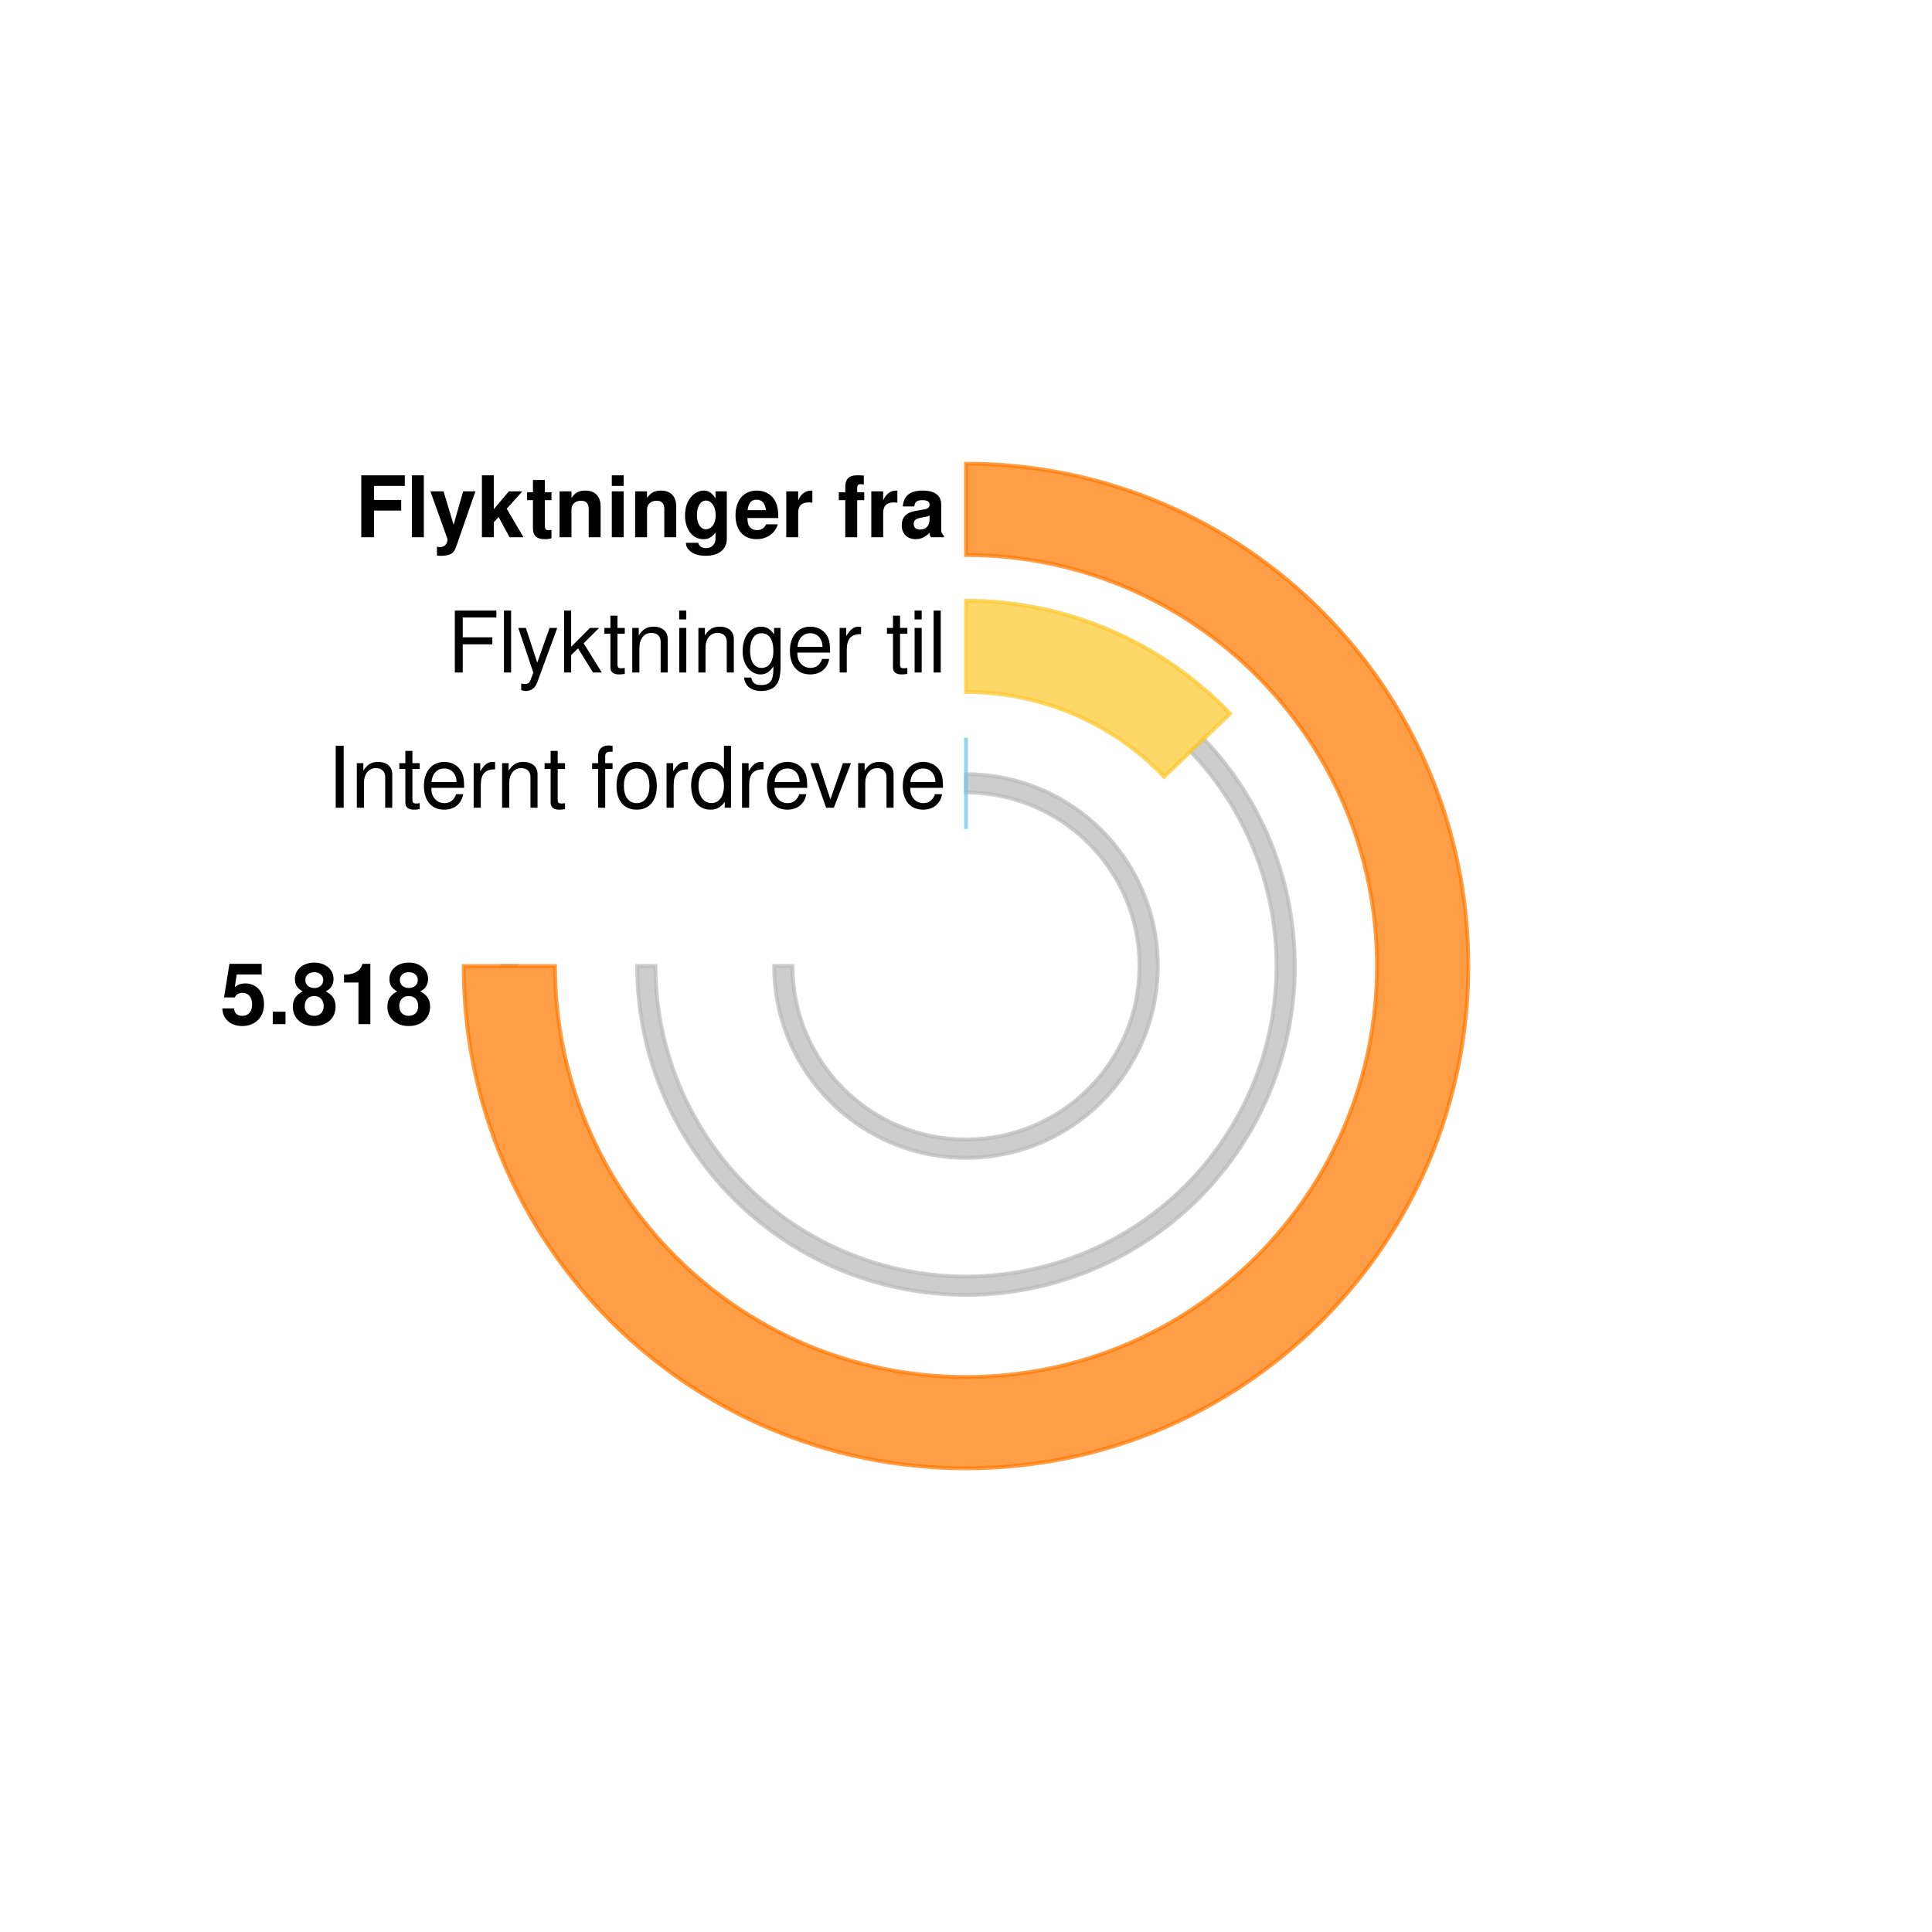
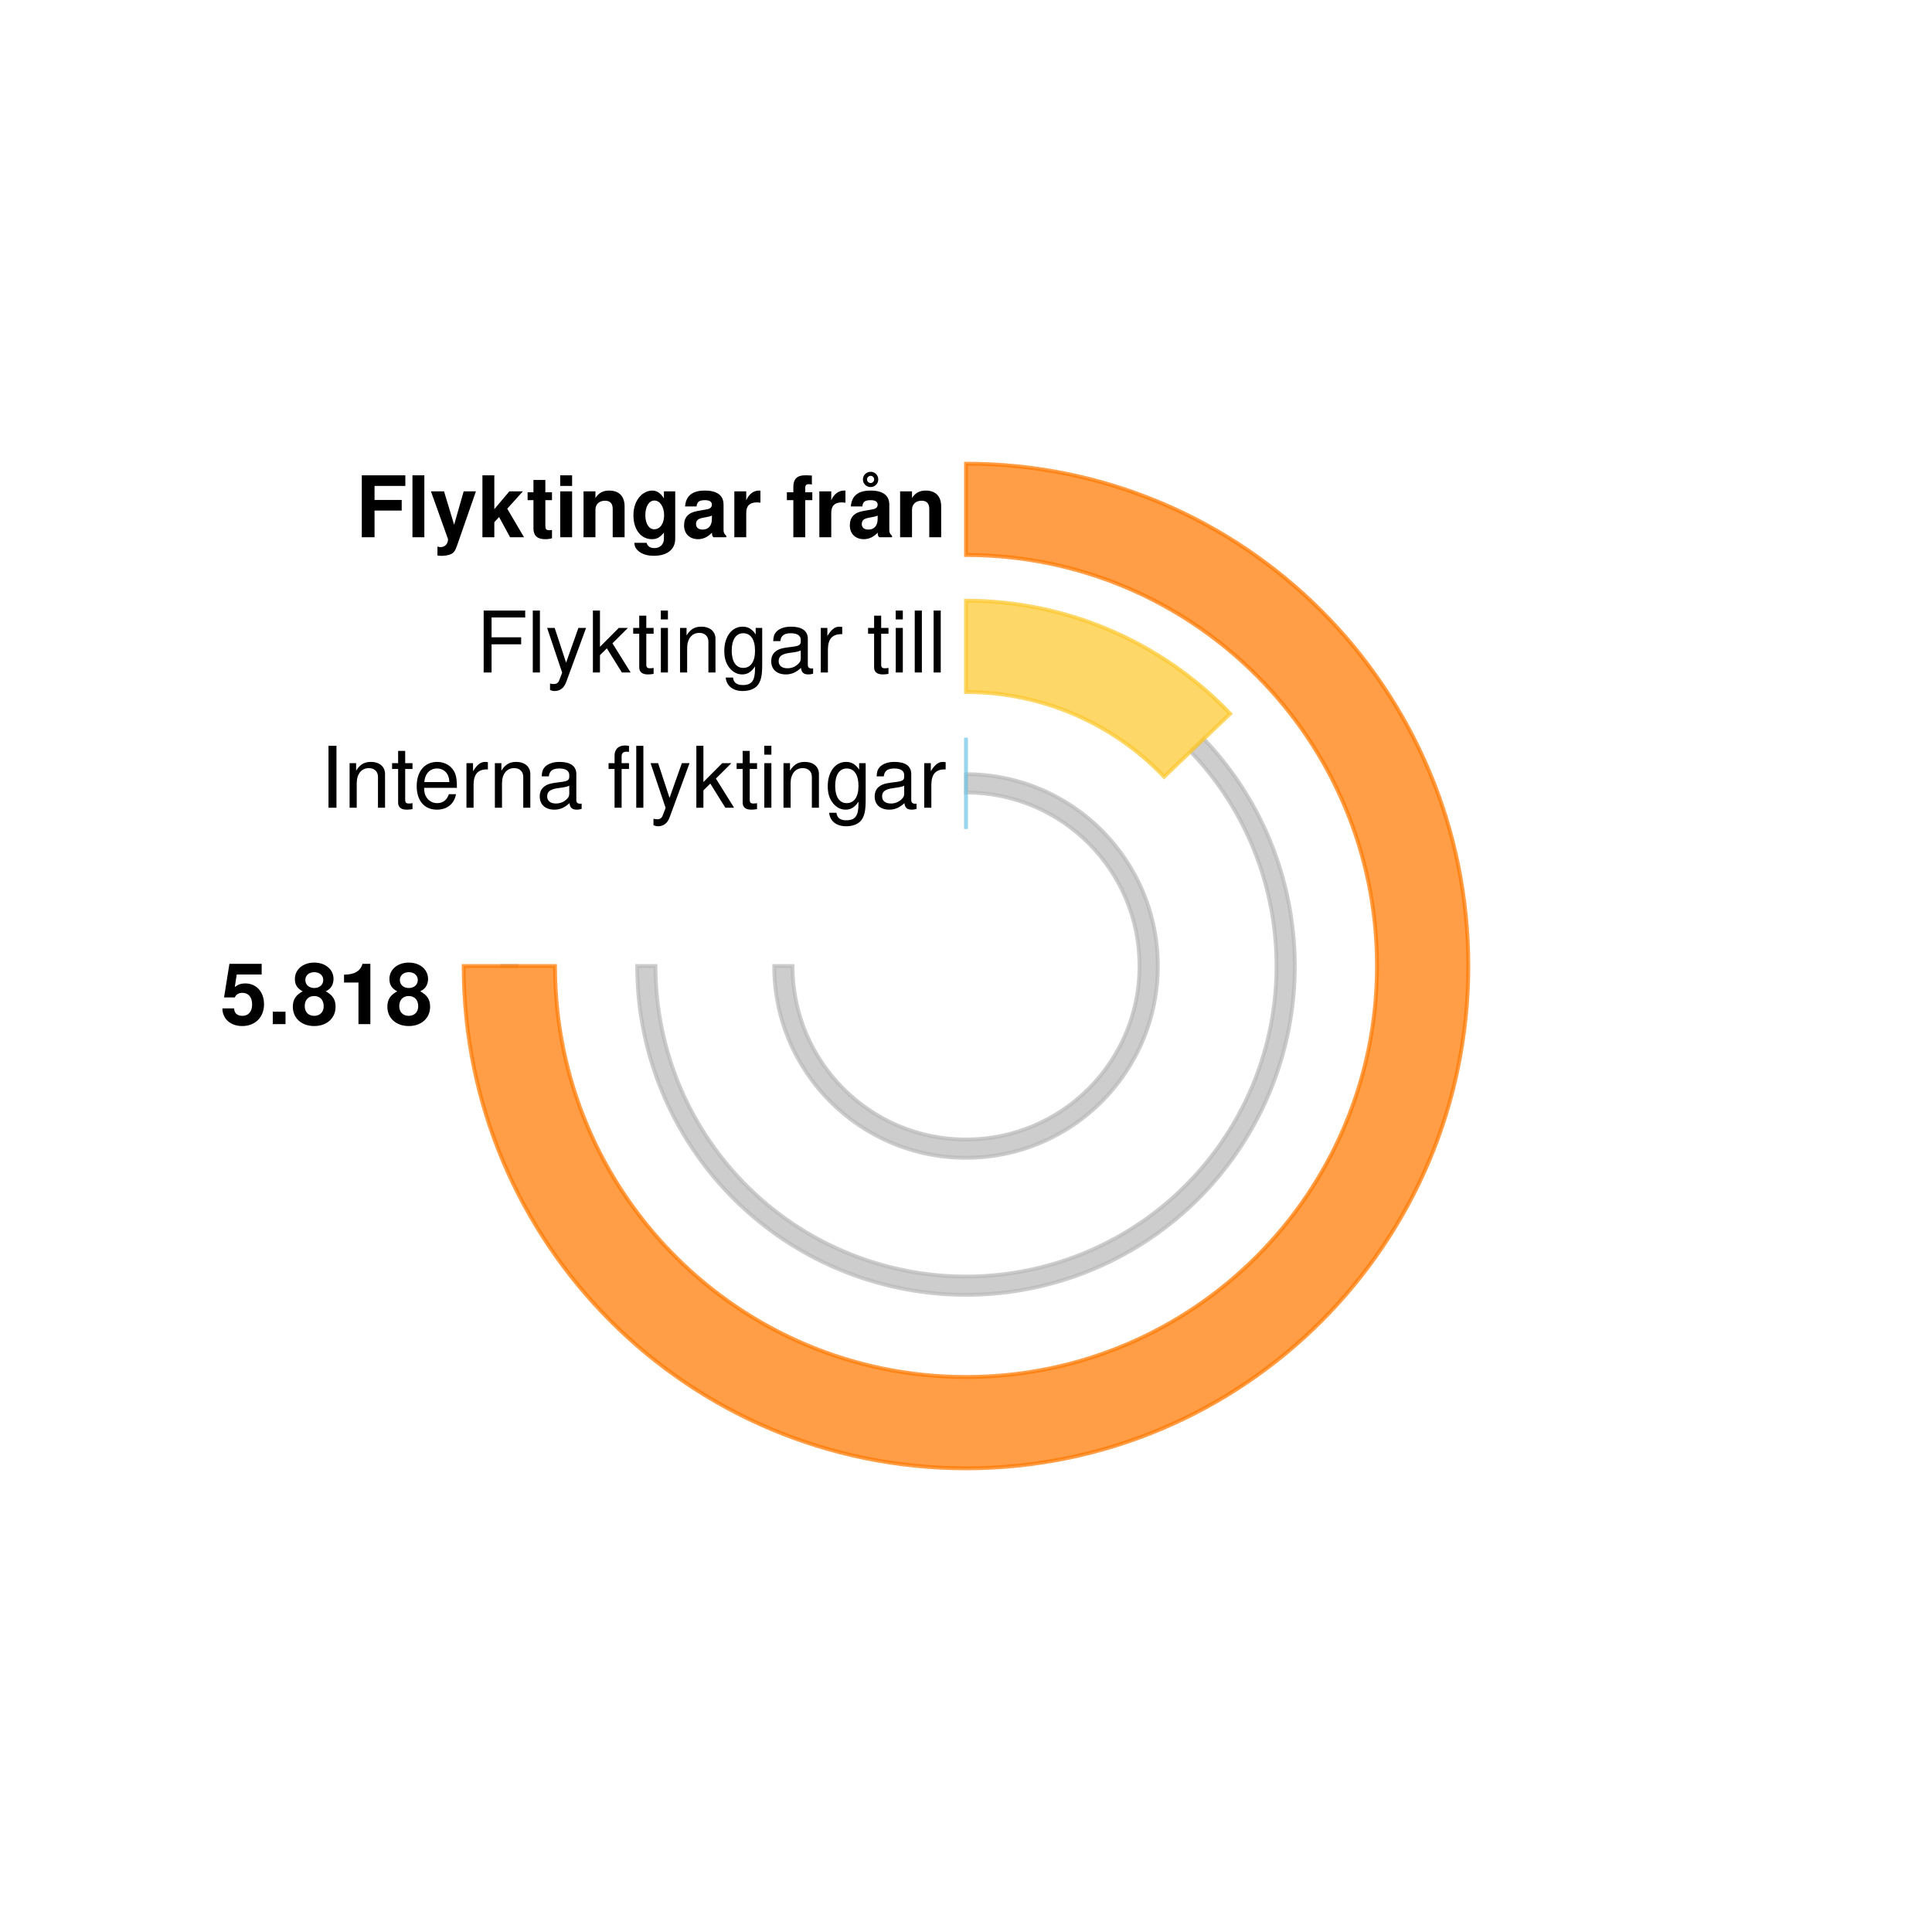
<svg xmlns="http://www.w3.org/2000/svg" role="img" class="rv-xy-plot__inner" width="500" height="500">
  <g class="rv-xy-plot__series rv-xy-plot__series--arc " opacity="1" pointer-events="all" transform="translate(250,250)">
    <path class="rv-xy-plot__series rv-xy-plot__series--arc-path  " d="M3.03935069242934e-15,-49.636A49.636,49.636,0,1,1,-49.636,6.07870138485868e-15L-44.909,5.499777443443567e-15A44.909,44.909,0,1,0,2.7498887217217836e-15,-44.909Z" style="opacity: 1; stroke: rgba(186, 186, 186, 0.72); fill: rgba(186, 186, 186, 0.72);" />
    <path class="rv-xy-plot__series rv-xy-plot__series--arc-path  " d="M61.533,-58.772A85.091,85.091,0,1,1,-85.091,1.0420630945472023e-14L-80.364,9.84170700405691e-15A80.364,80.364,0,1,0,58.115,-55.507Z" style="opacity: 1; stroke: rgba(186, 186, 186, 0.72); fill: rgba(186, 186, 186, 0.72);" />
    <path class="rv-xy-plot__series rv-xy-plot__series--arc-path  " d="M-120.545,1.4762560506085366e-14L-115.818,1.4183636564670253e-14Z" style="opacity: 1; stroke: rgba(186, 186, 186, 0.72); fill: rgba(186, 186, 186, 0.72);" />
    <path class="rv-xy-plot__series rv-xy-plot__series--arc-path  " d="M3.618274633844452e-15,-59.091L2.1709647803066717e-15,-35.455Z" style="opacity: 1; stroke: rgba(114, 199, 231, 0.72); fill: rgba(114, 199, 231, 0.72);" />
    <path class="rv-xy-plot__series rv-xy-plot__series--arc-path  " d="M5.7892394141511244e-15,-94.545A94.545,94.545,0,0,1,68.37,-65.302L51.278,-48.977A70.909,70.909,0,0,0,4.341929560613344e-15,-70.909Z" style="opacity: 1; stroke: rgba(253, 200, 47, 0.72); fill: rgba(253, 200, 47, 0.72);" />
    <path class="rv-xy-plot__series rv-xy-plot__series--arc-path  " d="M7.960204194457796e-15,-130A130,130,0,1,1,-130,1.592040838891559e-14L-106.364,1.302578868184003e-14A106.364,106.364,0,1,0,6.512894340920015e-15,-106.364Z" style="opacity: 1; stroke: rgba(255, 121, 0, 0.72); fill: rgba(255, 121, 0, 0.72);" />
  </g>
  <g class="rv-xy-plot__series rv-xy-plot__series--label " transform="translate(120,0)" style="font-family: Helvetica; font-weight: normal; font-size: 22px;">
-     <text dominant-baseline="text-after-edge" class="rv-xy-plot__series--label-text" text-anchor="end" x="125" y="215" transform="rotate(0,125,215)">Internt fordrevne</text>
+     <text dominant-baseline="text-after-edge" class="rv-xy-plot__series--label-text" text-anchor="end" x="125" y="215" transform="rotate(0,125,215)">Interna flyktingar</text>
  </g>
  <g class="rv-xy-plot__series rv-xy-plot__series--label " transform="translate(120,0)" style="font-family: Helvetica; font-weight: normal; font-size: 22px;">
-     <text dominant-baseline="text-after-edge" class="rv-xy-plot__series--label-text" text-anchor="end" x="125" y="180" transform="rotate(0,125,180)">Flyktninger til</text>
+     <text dominant-baseline="text-after-edge" class="rv-xy-plot__series--label-text" text-anchor="end" x="125" y="180" transform="rotate(0,125,180)">Flyktingar till</text>
  </g>
  <g class="rv-xy-plot__series rv-xy-plot__series--label " transform="translate(120,0)" style="font-family: Helvetica; font-weight: bold; font-size: 22px;">
-     <text dominant-baseline="text-after-edge" class="rv-xy-plot__series--label-text" text-anchor="end" x="125" y="145" transform="rotate(0,125,145)">Flyktninger fra</text>
+     <text dominant-baseline="text-after-edge" class="rv-xy-plot__series--label-text" text-anchor="end" x="125" y="145" transform="rotate(0,125,145)">Flyktingar från</text>
  </g>
  <g class="rv-xy-plot__series rv-xy-plot__series--label " transform="translate(120,0)" style="font-family: Helvetica; font-weight: bold; font-size: 22px;">
    <text dominant-baseline="text-after-edge" class="rv-xy-plot__series--label-text" text-anchor="end" x="-8" y="271" transform="rotate(0,-8,271)">5.818</text>
  </g>
</svg>
